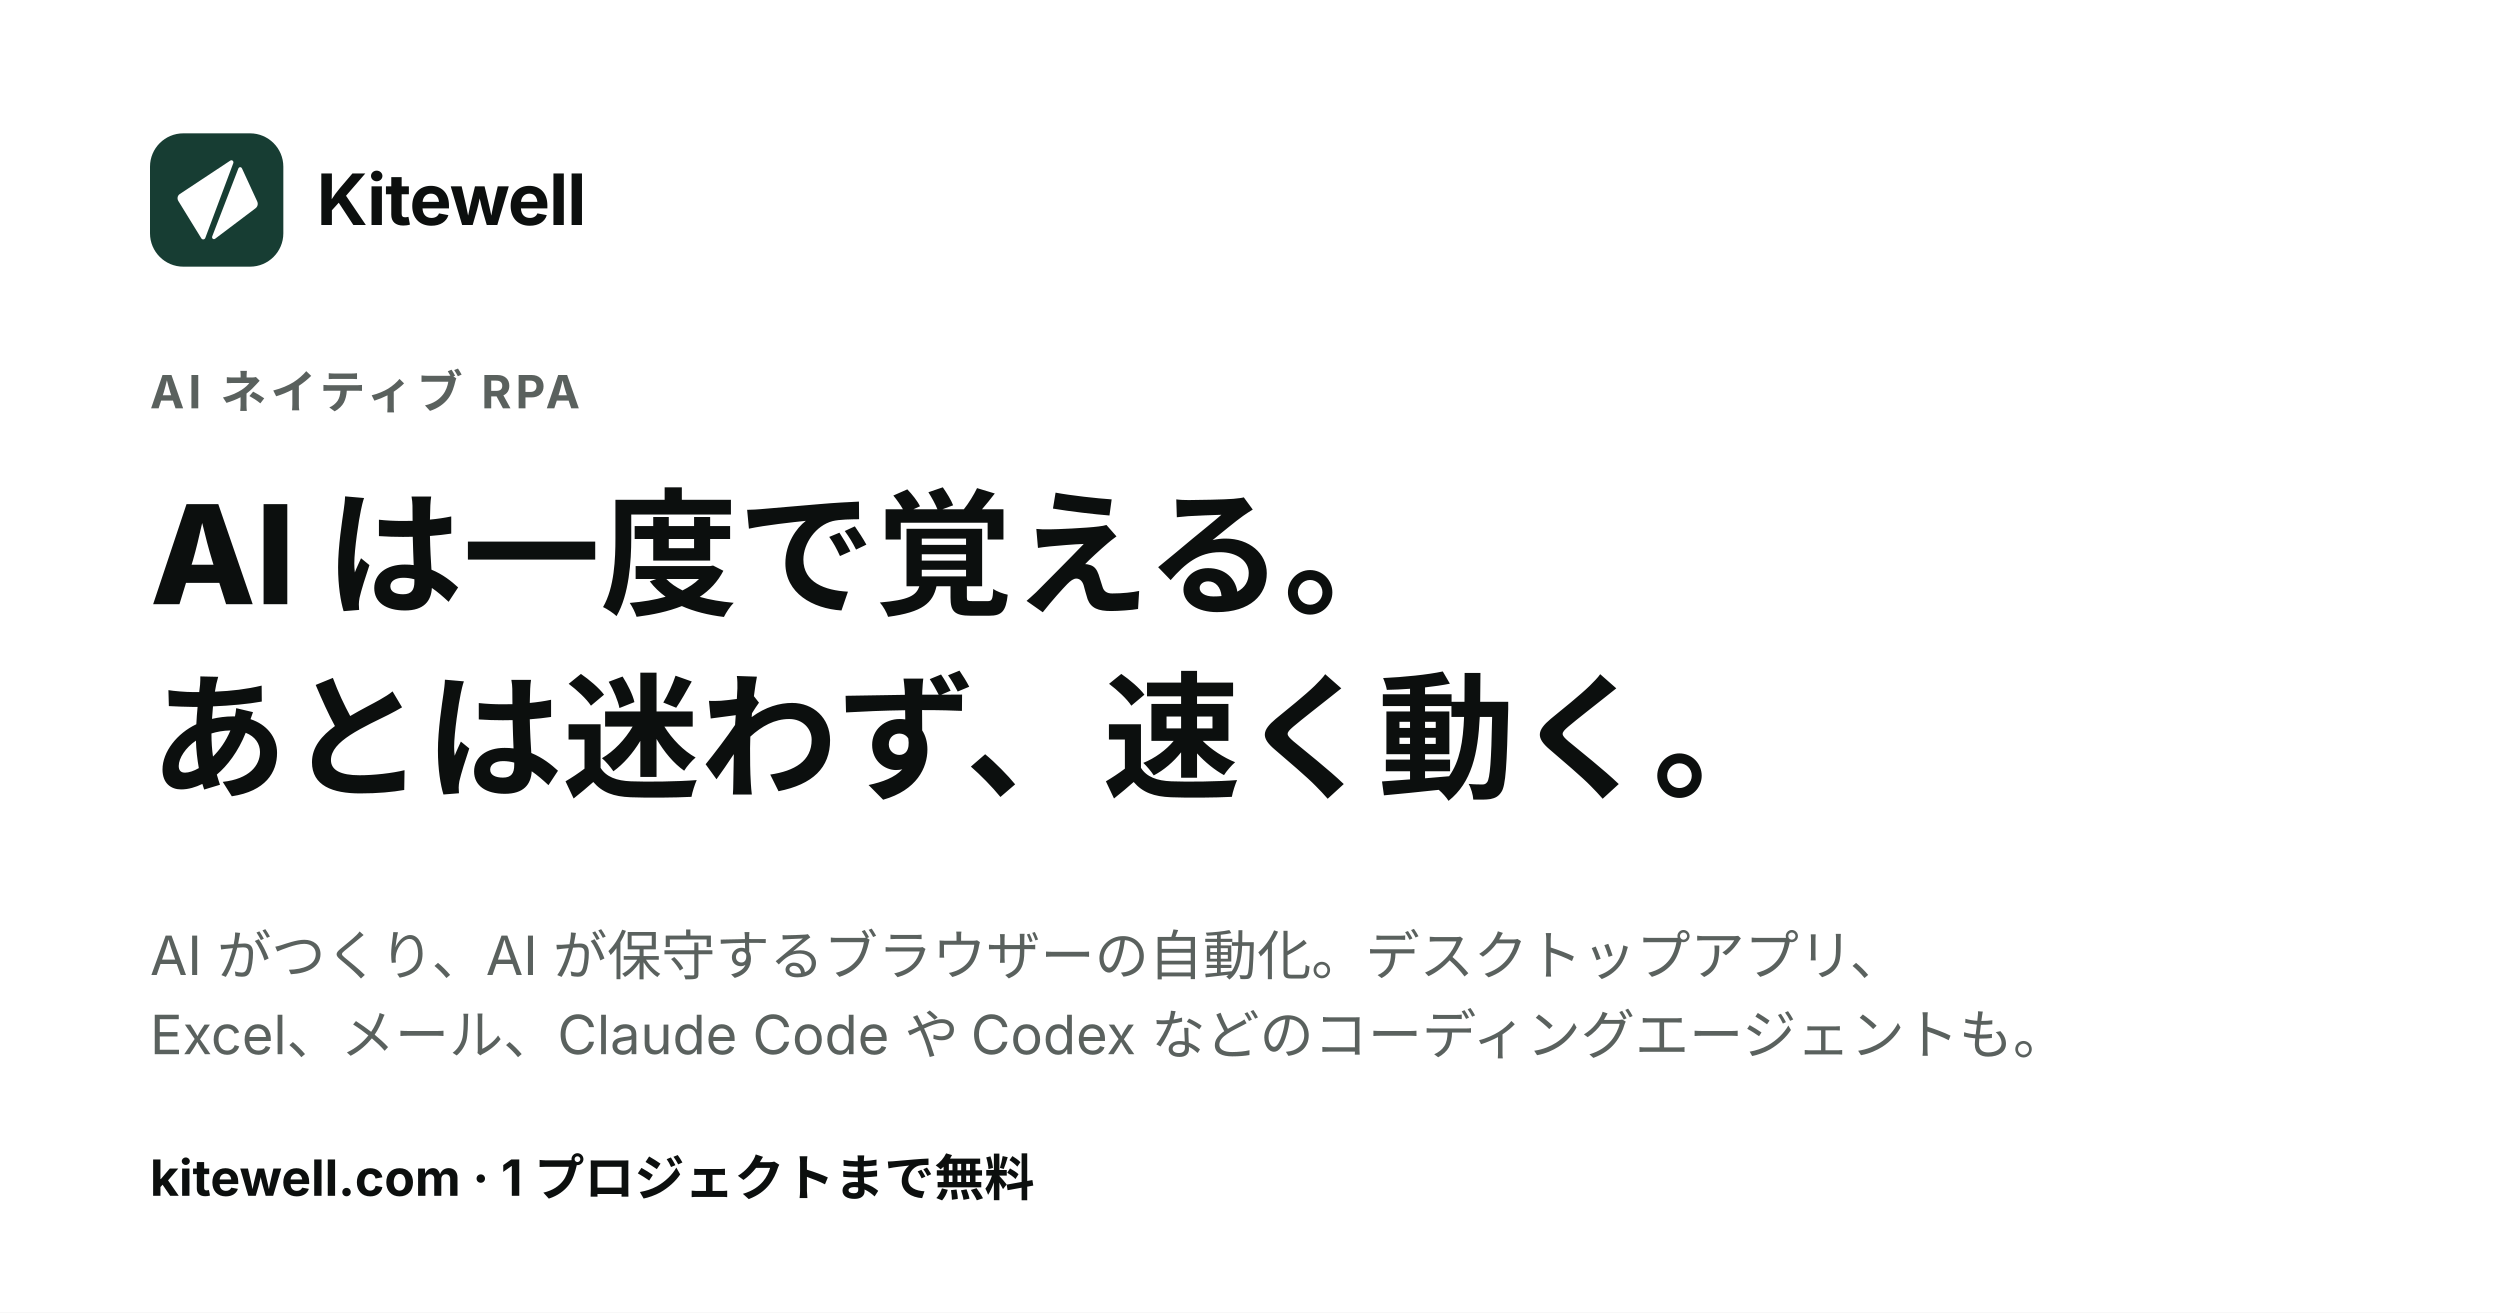
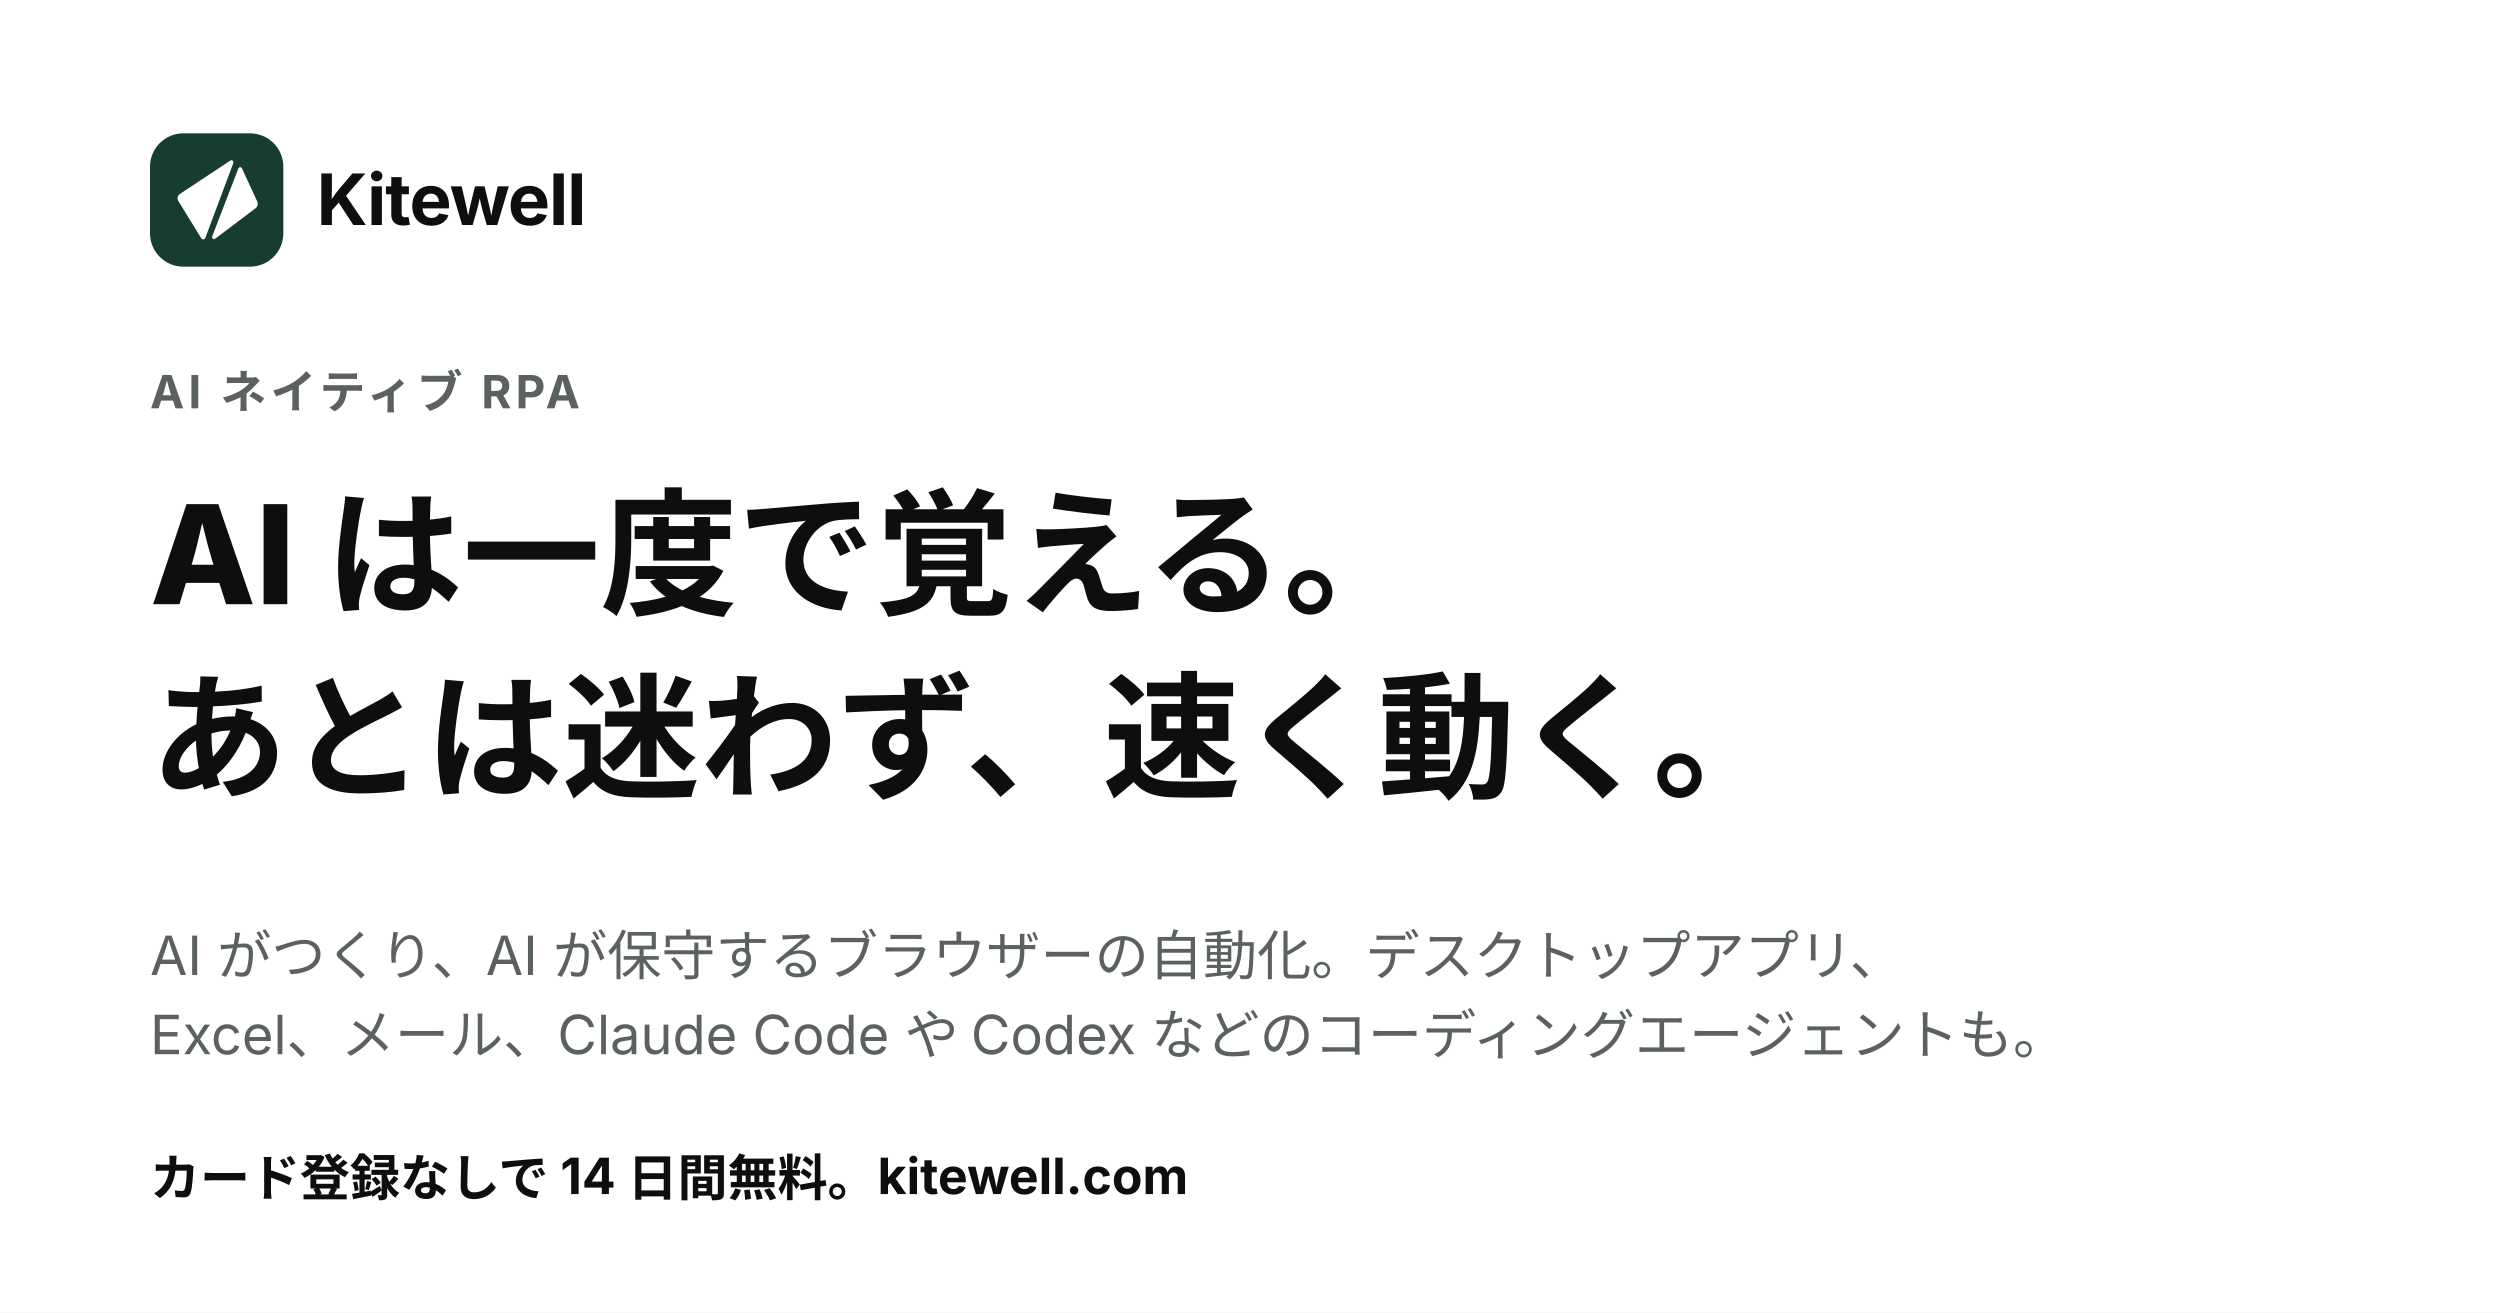
<svg xmlns="http://www.w3.org/2000/svg" width="1200" height="630" viewBox="0 0 1200 630">
  <rect width="1200" height="630" fill="#ffffff" />
  <svg x="72" y="64" width="64" height="64" viewBox="0 0 64 64">
    <rect width="64" height="64" rx="16" fill="#173d33" />
    <g transform="translate(10 10) scale(.6875)" fill="#ffffff">
      <path d="M41.5 4.5C42.7 3.7 44.1 4.9 43.6 6.3L24.1 58.4C23.7 59.7 22 59.9 21.3 58.8L5.3 32.8C4.2 31.1 4.6 28.9 6.3 27.8Z" />
      <path d="M47.1 10.1C47.6 8.8 49.1 8.7 49.7 10L60.3 33C61.1 34.7 60.6 36.7 59.1 37.8L31 59C29.8 59.9 28.4 58.8 28.9 57.4Z" />
    </g>
  </svg>
  <text x="152" y="108" fill="#0c0f0e" font-family="-apple-system, BlinkMacSystemFont, &quot;Helvetica Neue&quot;, &quot;Hiragino Sans&quot;, sans-serif" font-size="34" font-weight="700" letter-spacing="-0.5">Kitewell</text>
  <text x="72" y="196" fill="#5a615e" font-family="-apple-system, BlinkMacSystemFont, &quot;Helvetica Neue&quot;, &quot;Hiragino Sans&quot;, sans-serif" font-size="22" font-weight="650" letter-spacing="2">AI ネイティブ RPA</text>
  <text x="72" y="290" fill="#0c0f0e" font-family="-apple-system, BlinkMacSystemFont, &quot;Helvetica Neue&quot;, &quot;Hiragino Sans&quot;, sans-serif" font-size="66" font-weight="800">AI は一度で覚える。</text>
  <text x="72" y="378" fill="#0c0f0e" font-family="-apple-system, BlinkMacSystemFont, &quot;Helvetica Neue&quot;, &quot;Hiragino Sans&quot;, sans-serif" font-size="66" font-weight="800">あとは迷わず、速く動く。</text>
  <text x="72" y="468" fill="#5a615e" font-family="-apple-system, BlinkMacSystemFont, &quot;Helvetica Neue&quot;, &quot;Hiragino Sans&quot;, sans-serif" font-size="26">AI がつくり、AI が保守するブラウザーの自動化。デスクトップアプリ、</text>
  <text x="72" y="506" fill="#5a615e" font-family="-apple-system, BlinkMacSystemFont, &quot;Helvetica Neue&quot;, &quot;Hiragino Sans&quot;, sans-serif" font-size="26">Excel、メール、Claude Code や Codex などのコーディングエージェントも。</text>
-   <text x="72" y="574" fill="#0c0f0e" font-family="-apple-system, BlinkMacSystemFont, &quot;Helvetica Neue&quot;, &quot;Hiragino Sans&quot;, sans-serif" font-size="24" font-weight="650">kitewell.com · 1 プロジェクトまで無料</text>
+   <text x="72" y="574" fill="#0c0f0e" font-family="-apple-system, BlinkMacSystemFont, &quot;Helvetica Neue&quot;, &quot;Hiragino Sans&quot;, sans-serif" font-size="24" font-weight="650">カード登録なしで 14 日間無料。kitewell.com</text>
</svg>
